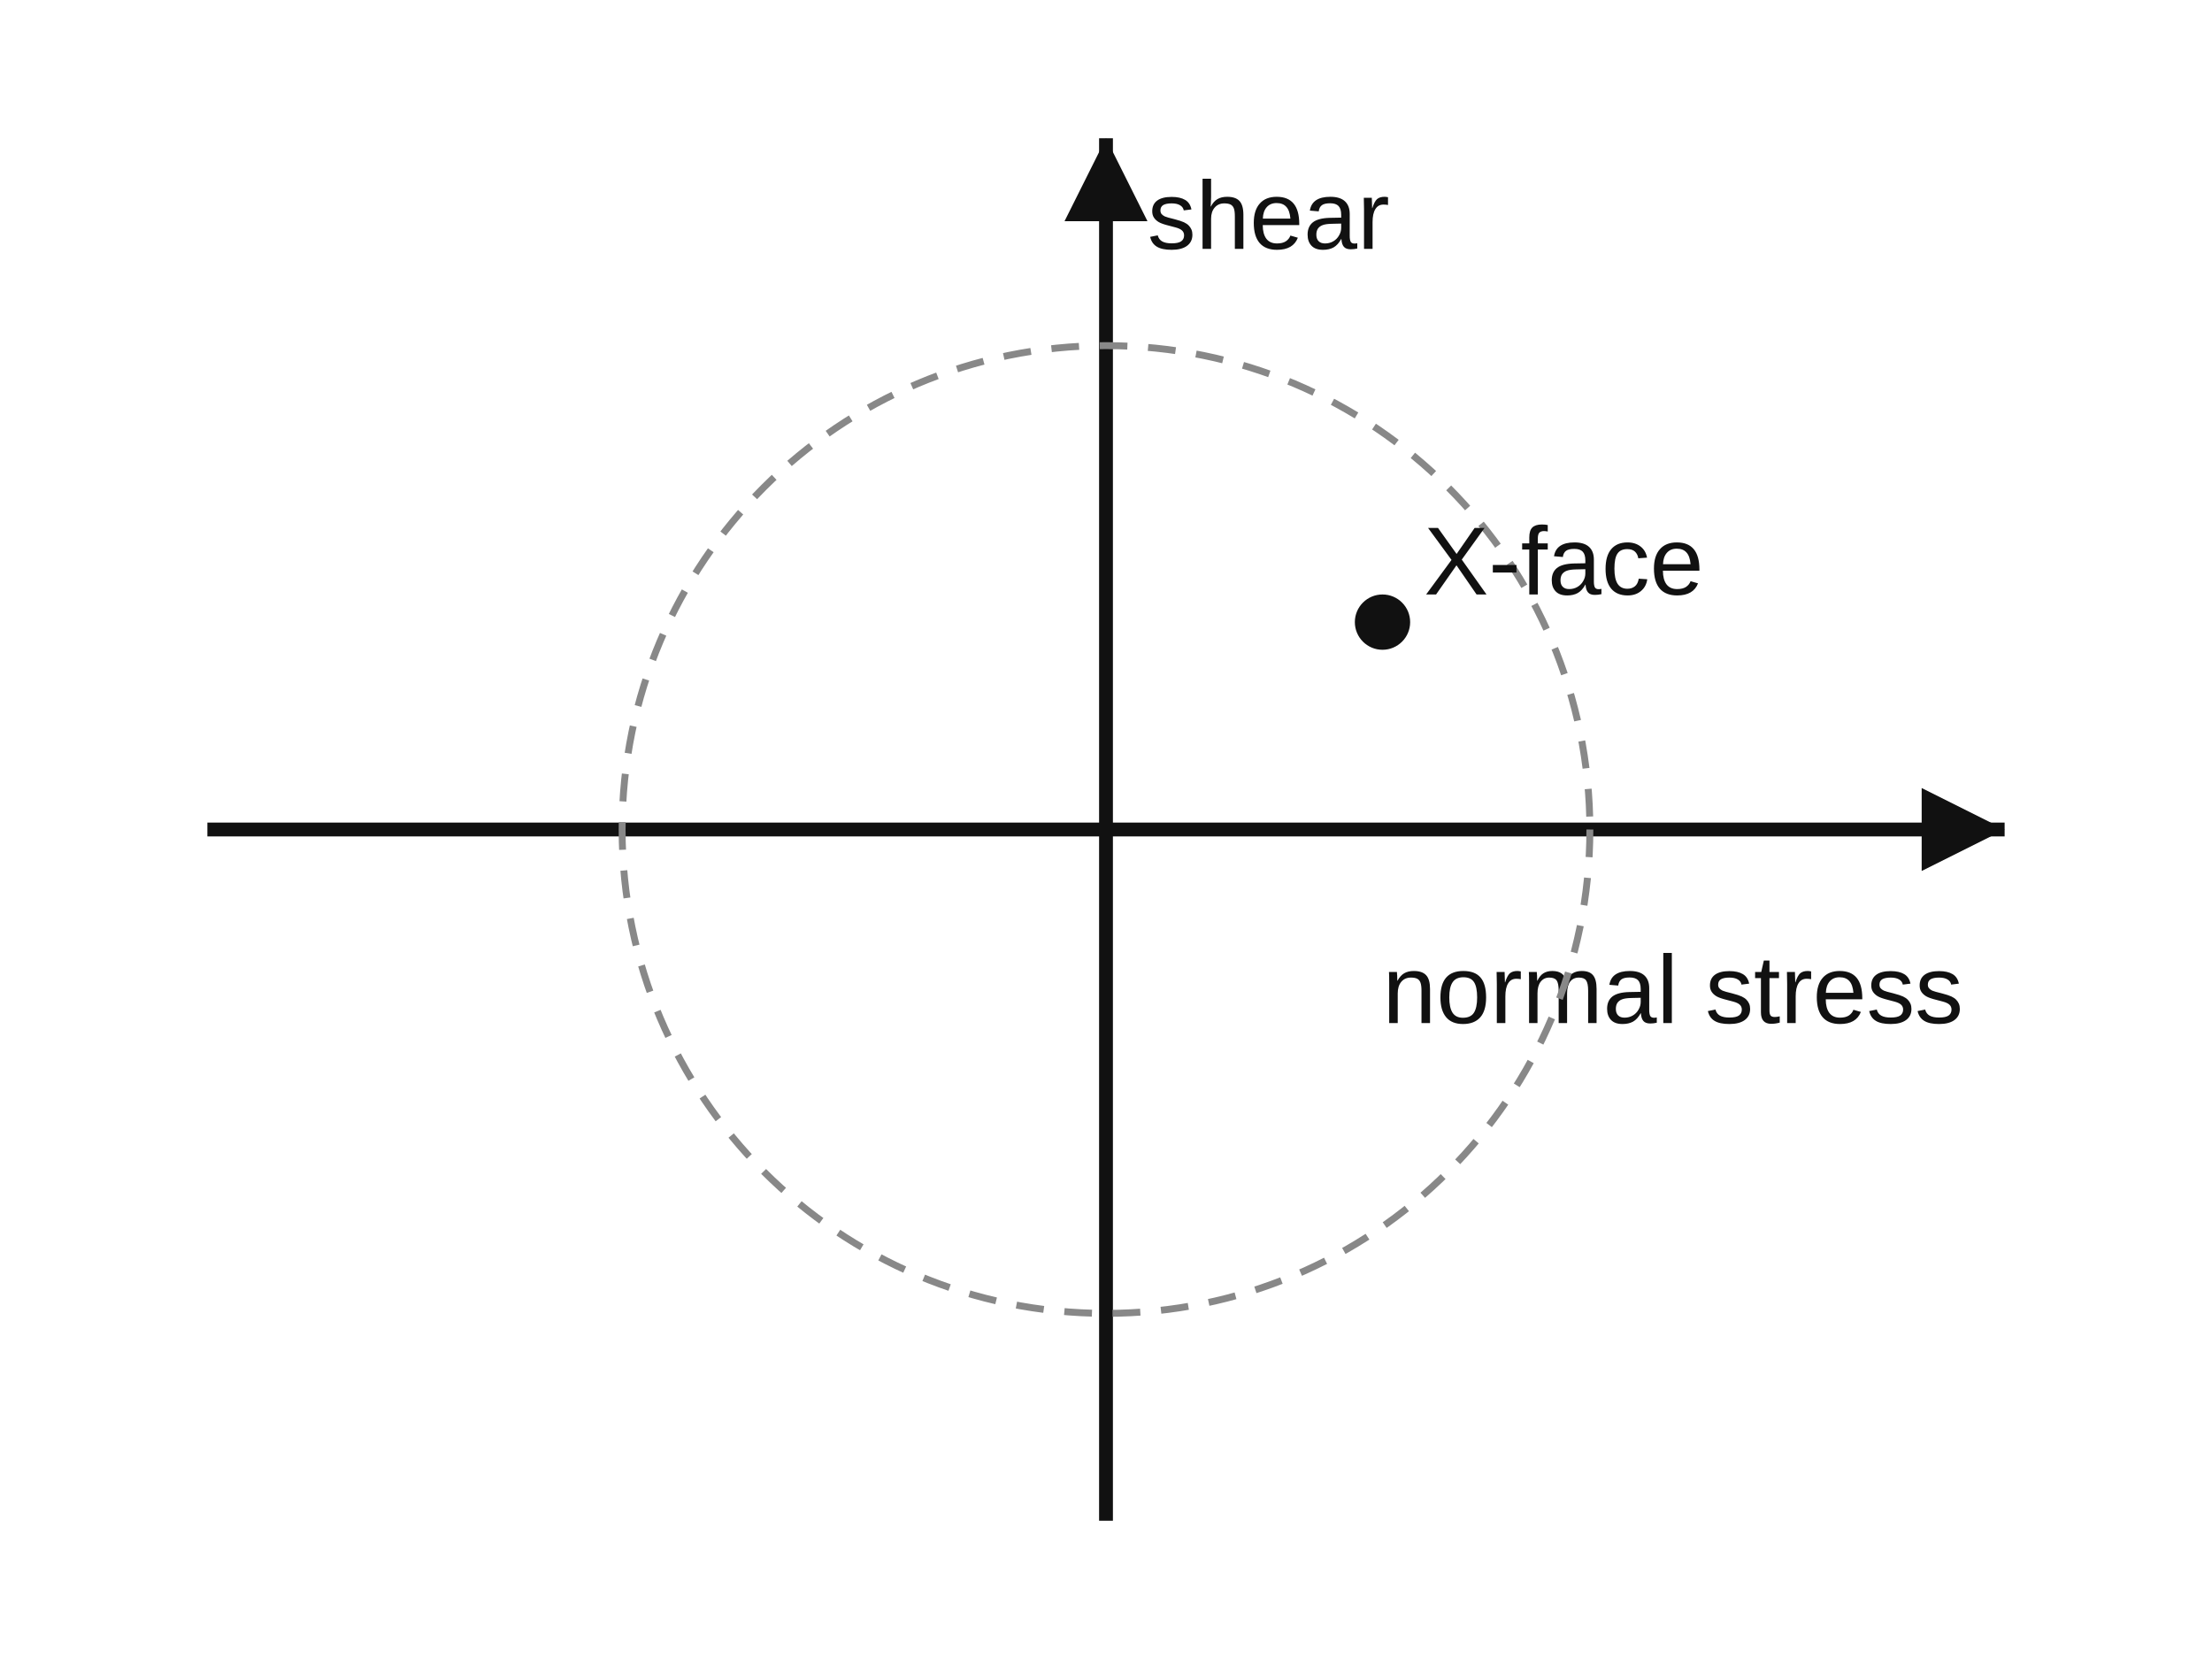
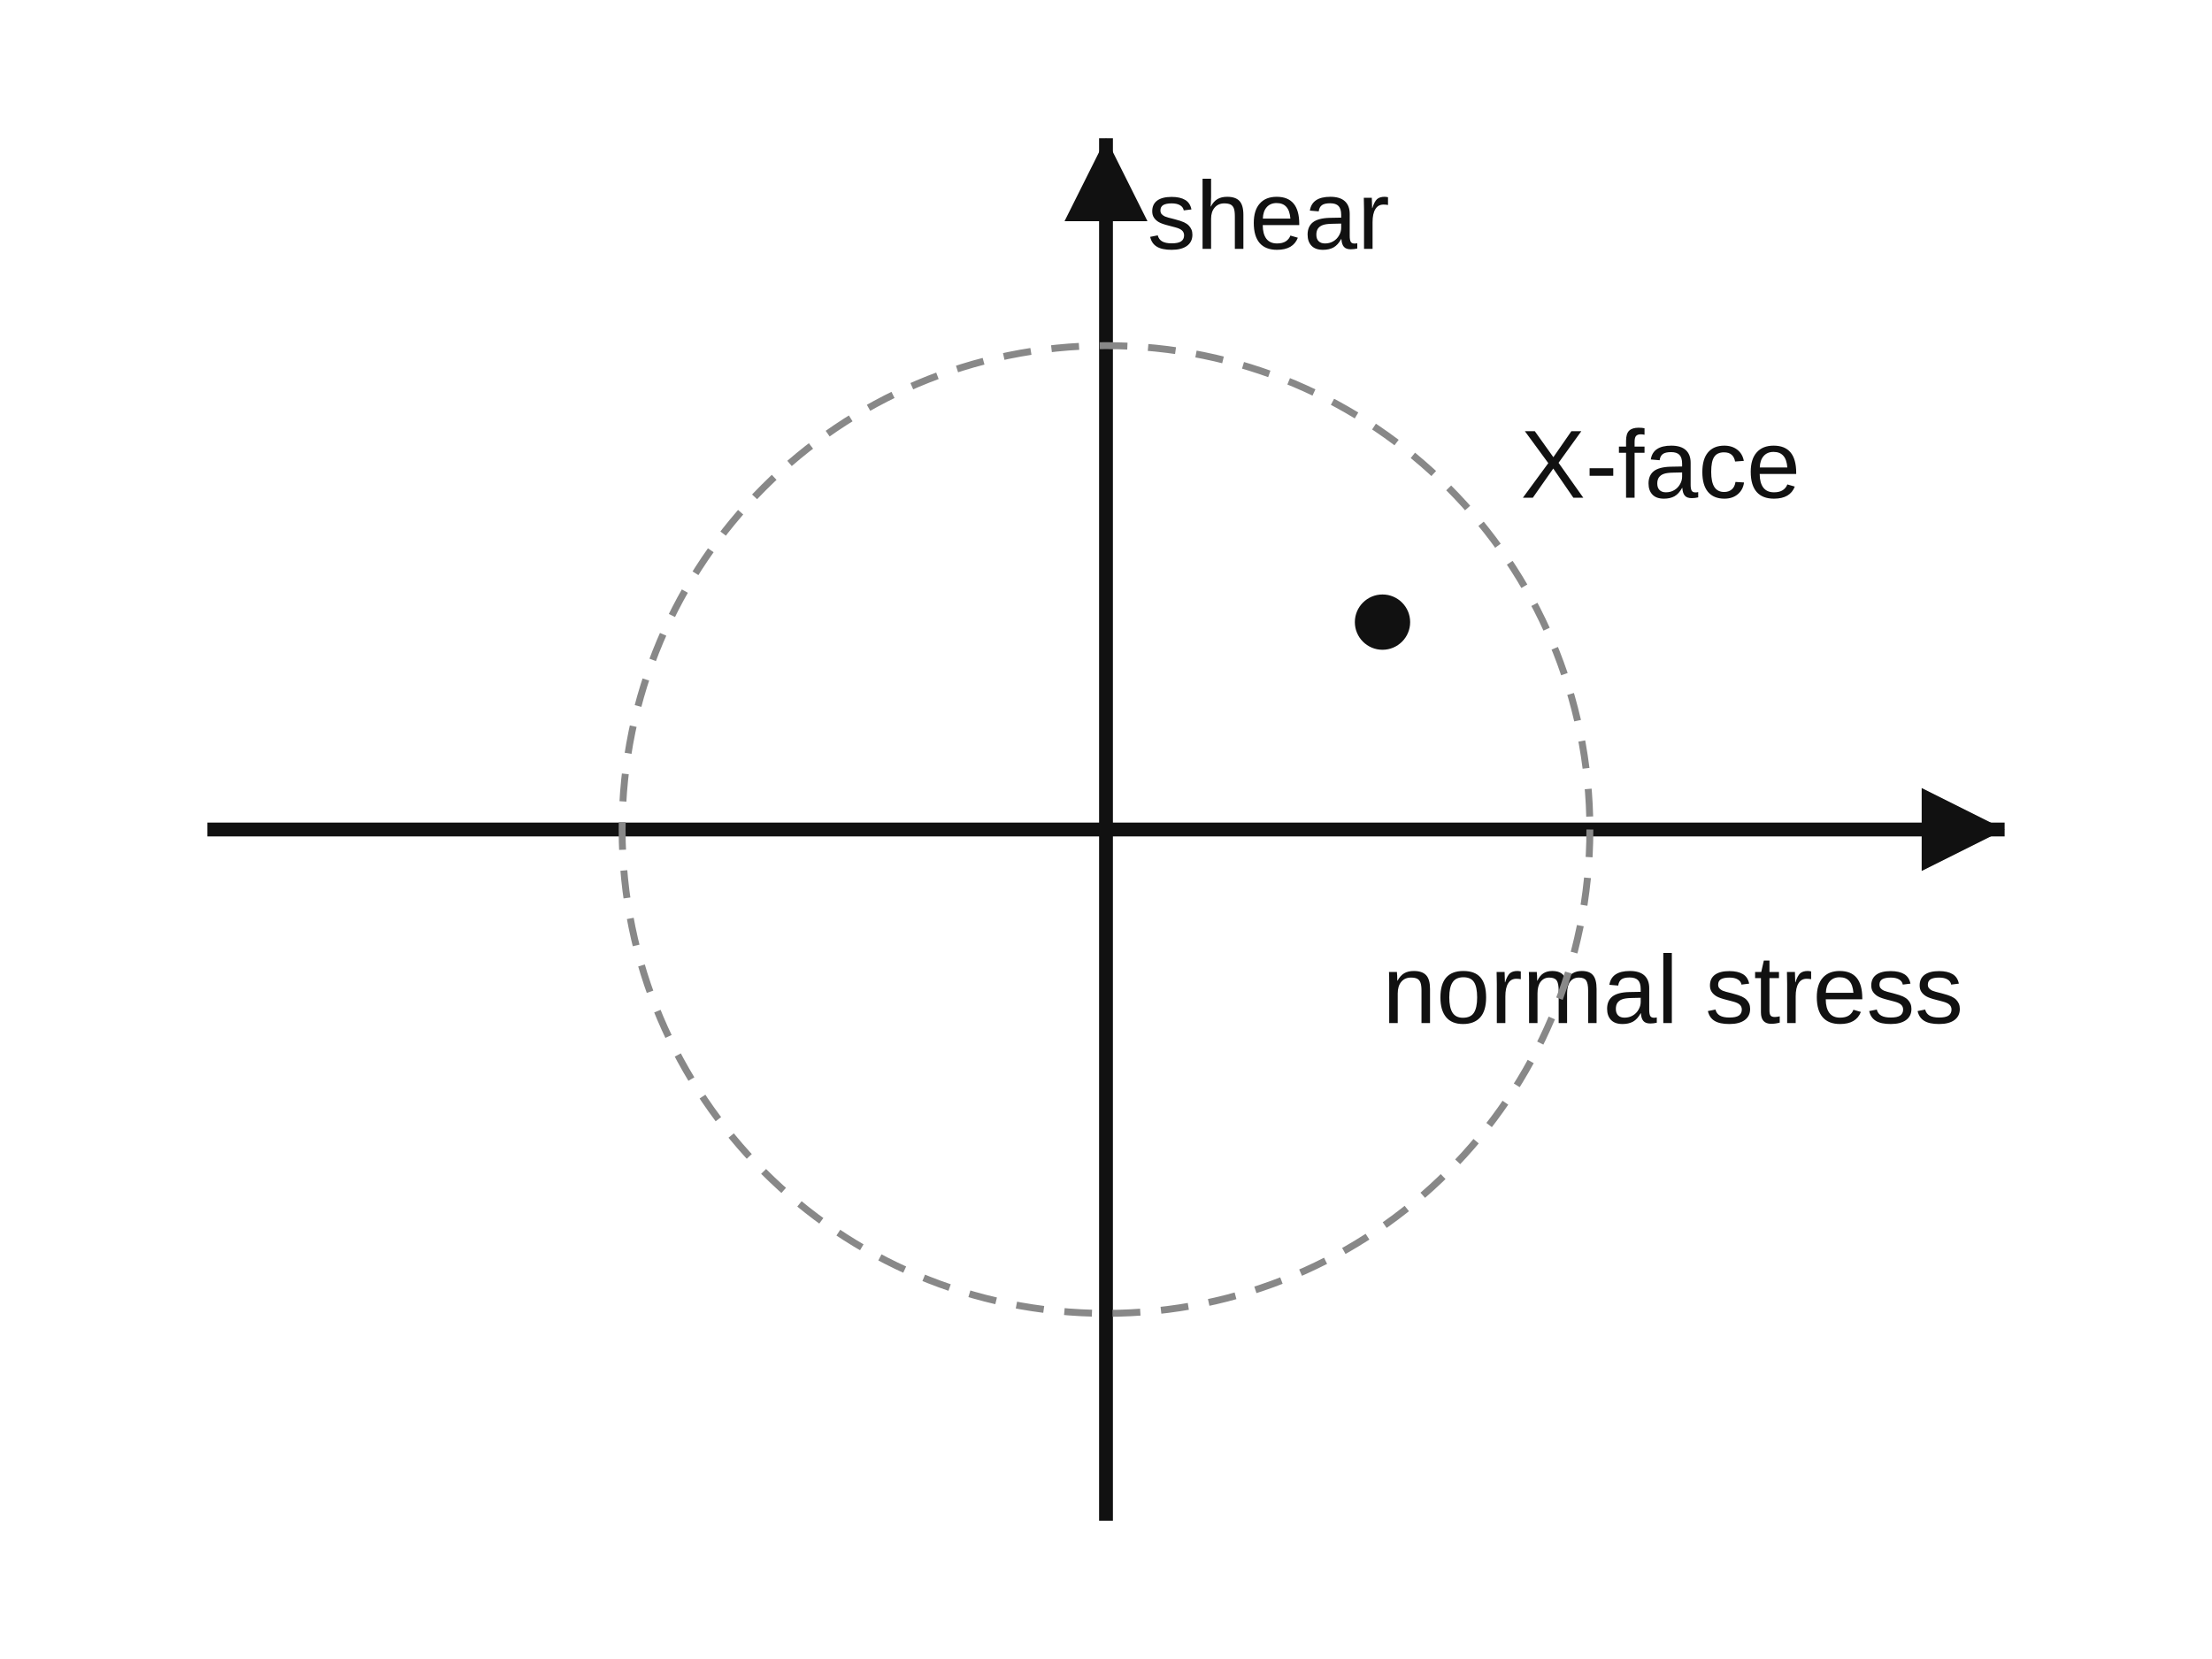
<svg xmlns="http://www.w3.org/2000/svg" viewBox="0 0 320 240" width="320" height="240" role="img">
  <rect width="320" height="240" fill="#ffffff" />
  <line x1="30" y1="120" x2="290" y2="120" stroke="#111" stroke-width="2" />
  <line x1="160" y1="20" x2="160" y2="220" stroke="#111" stroke-width="2" />
  <polygon points="290,120 278,114 278,126" fill="#111" />
  <polygon points="160,20 154,32 166,32" fill="#111" />
  <text x="200" y="148" font-family="Arial, sans-serif" font-size="14" fill="#111">normal stress</text>
  <text x="166" y="36" font-family="Arial, sans-serif" font-size="14" fill="#111">shear</text>
  <circle cx="160" cy="120" r="70" fill="none" stroke="#888" stroke-width="1" stroke-dasharray="4 3" />
  <circle cx="200" cy="90" r="4" fill="#111" />
-   <text x="206" y="86" font-family="Arial, sans-serif" font-size="14" fill="#111">X-face</text>
+   <text x="220" y="72" font-family="Arial, sans-serif" font-size="14" fill="#111">X-face</text>
</svg>
